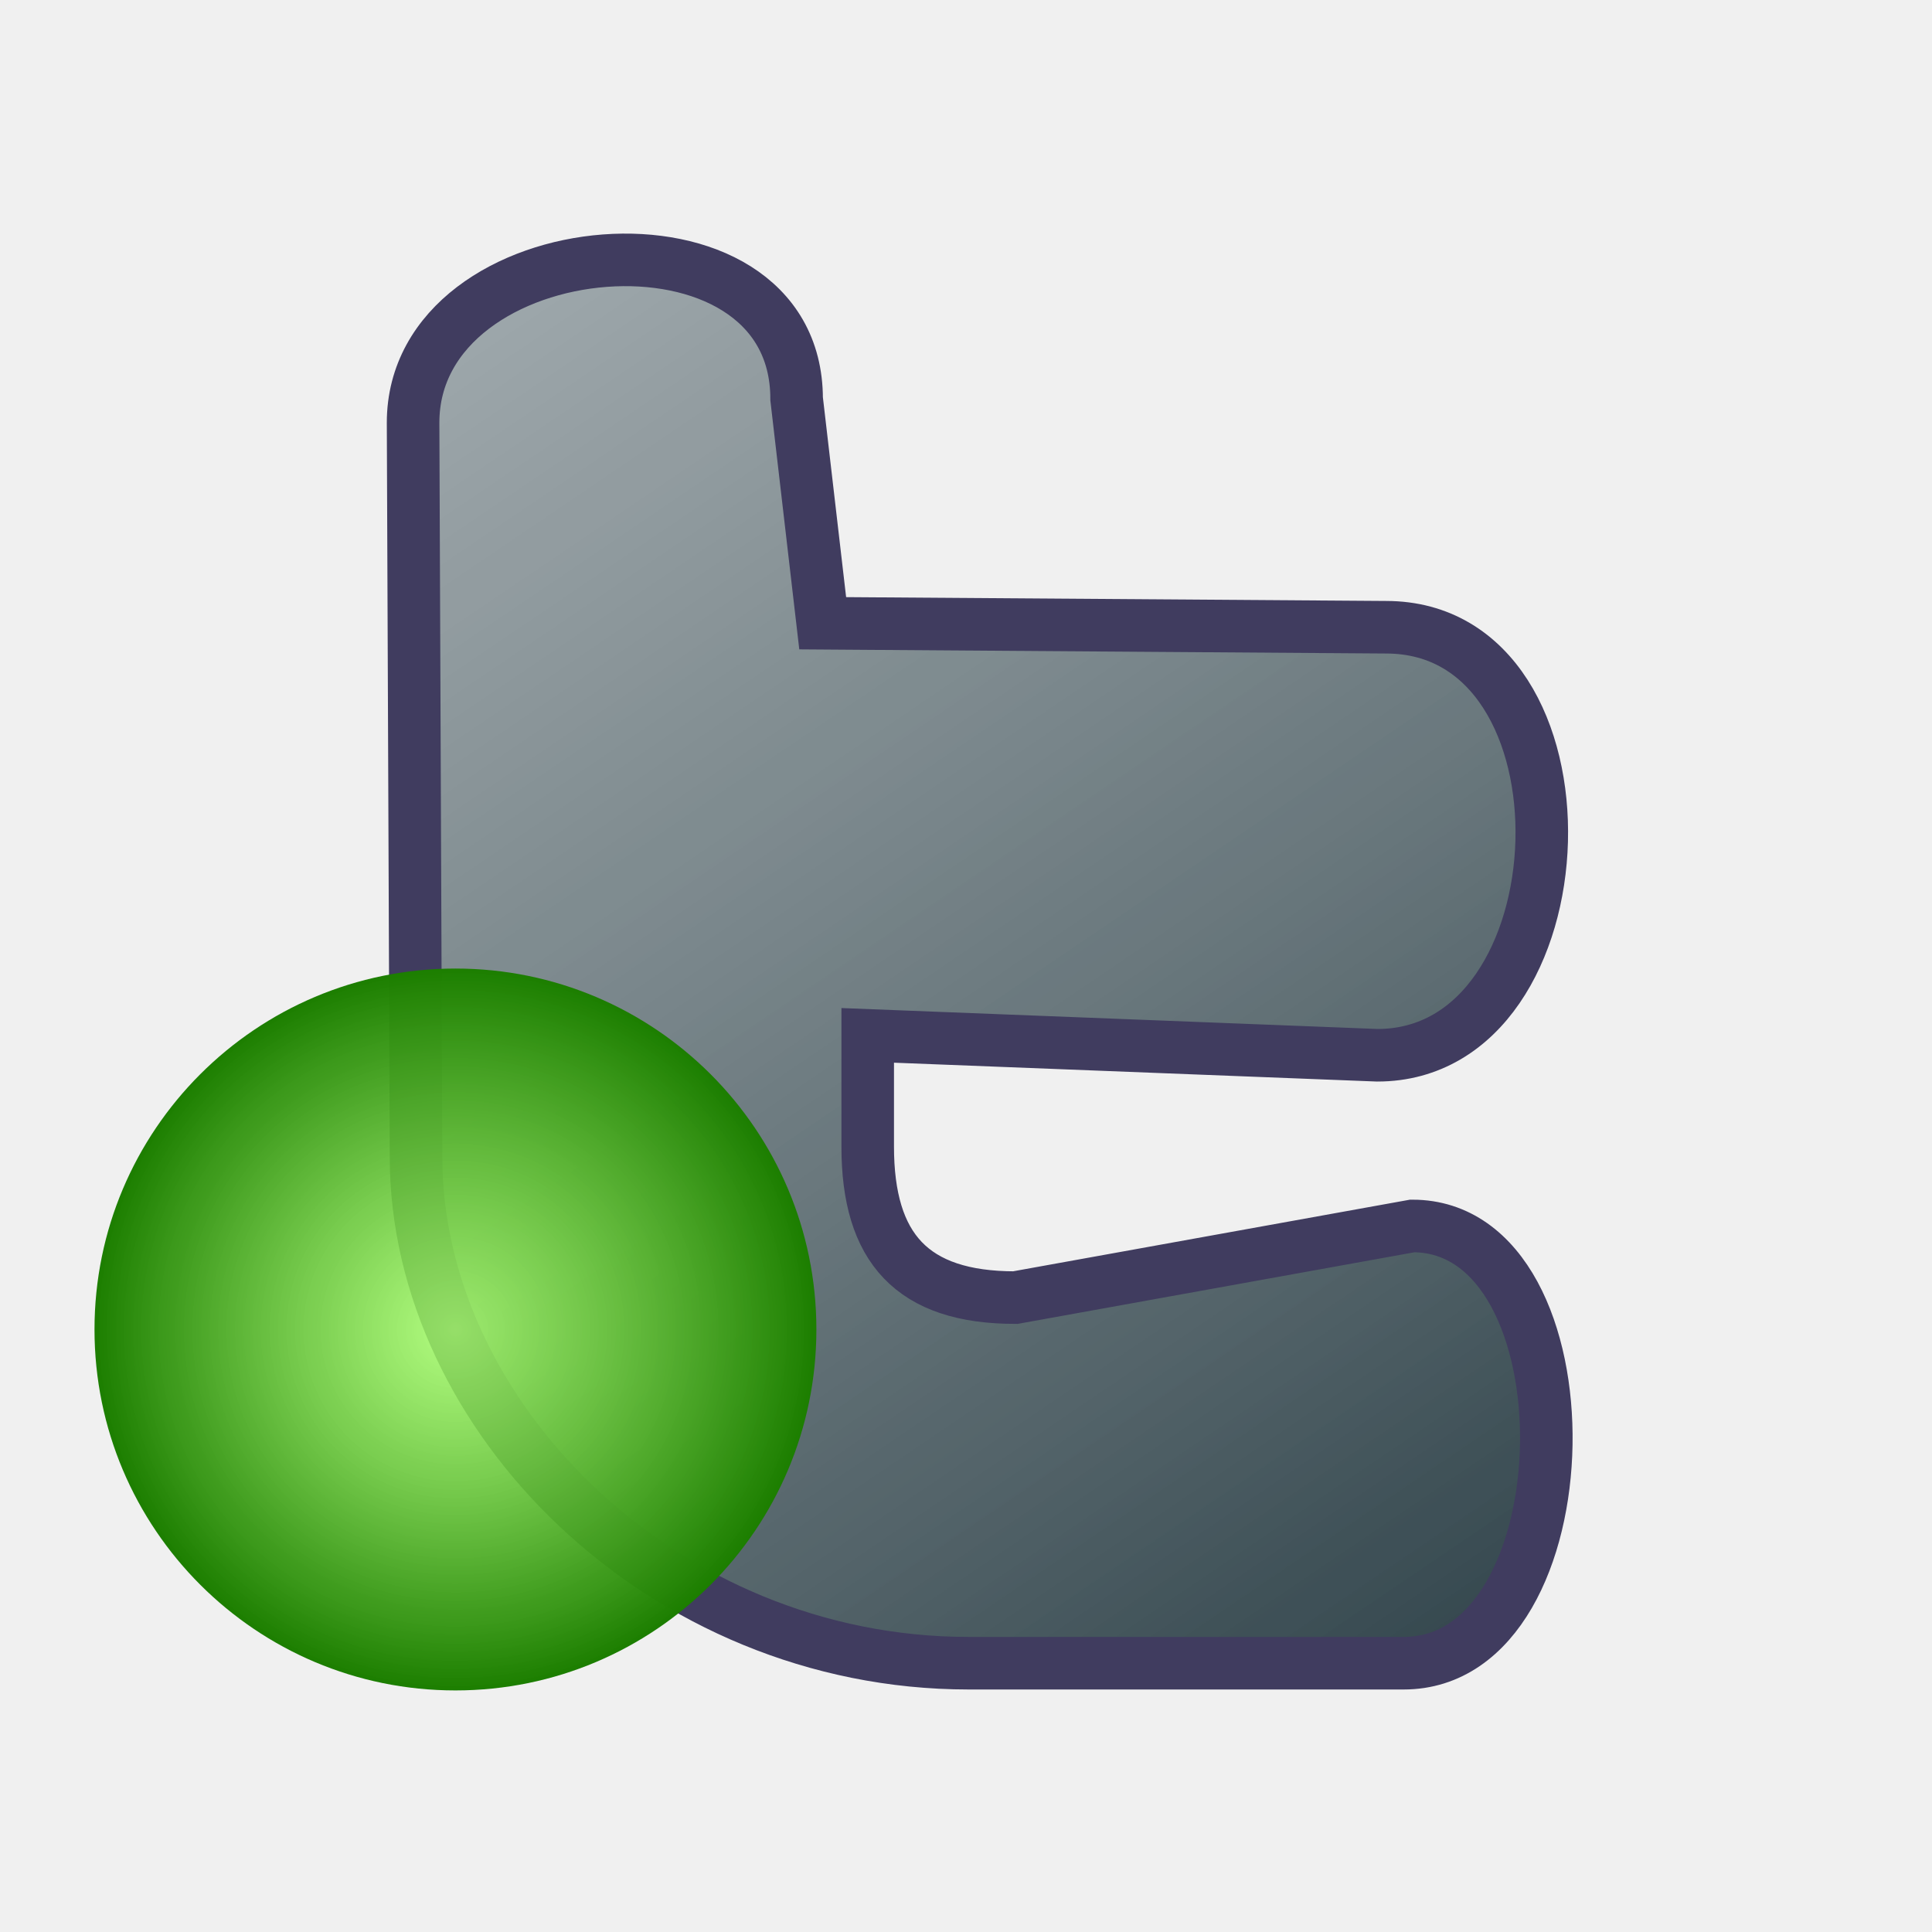
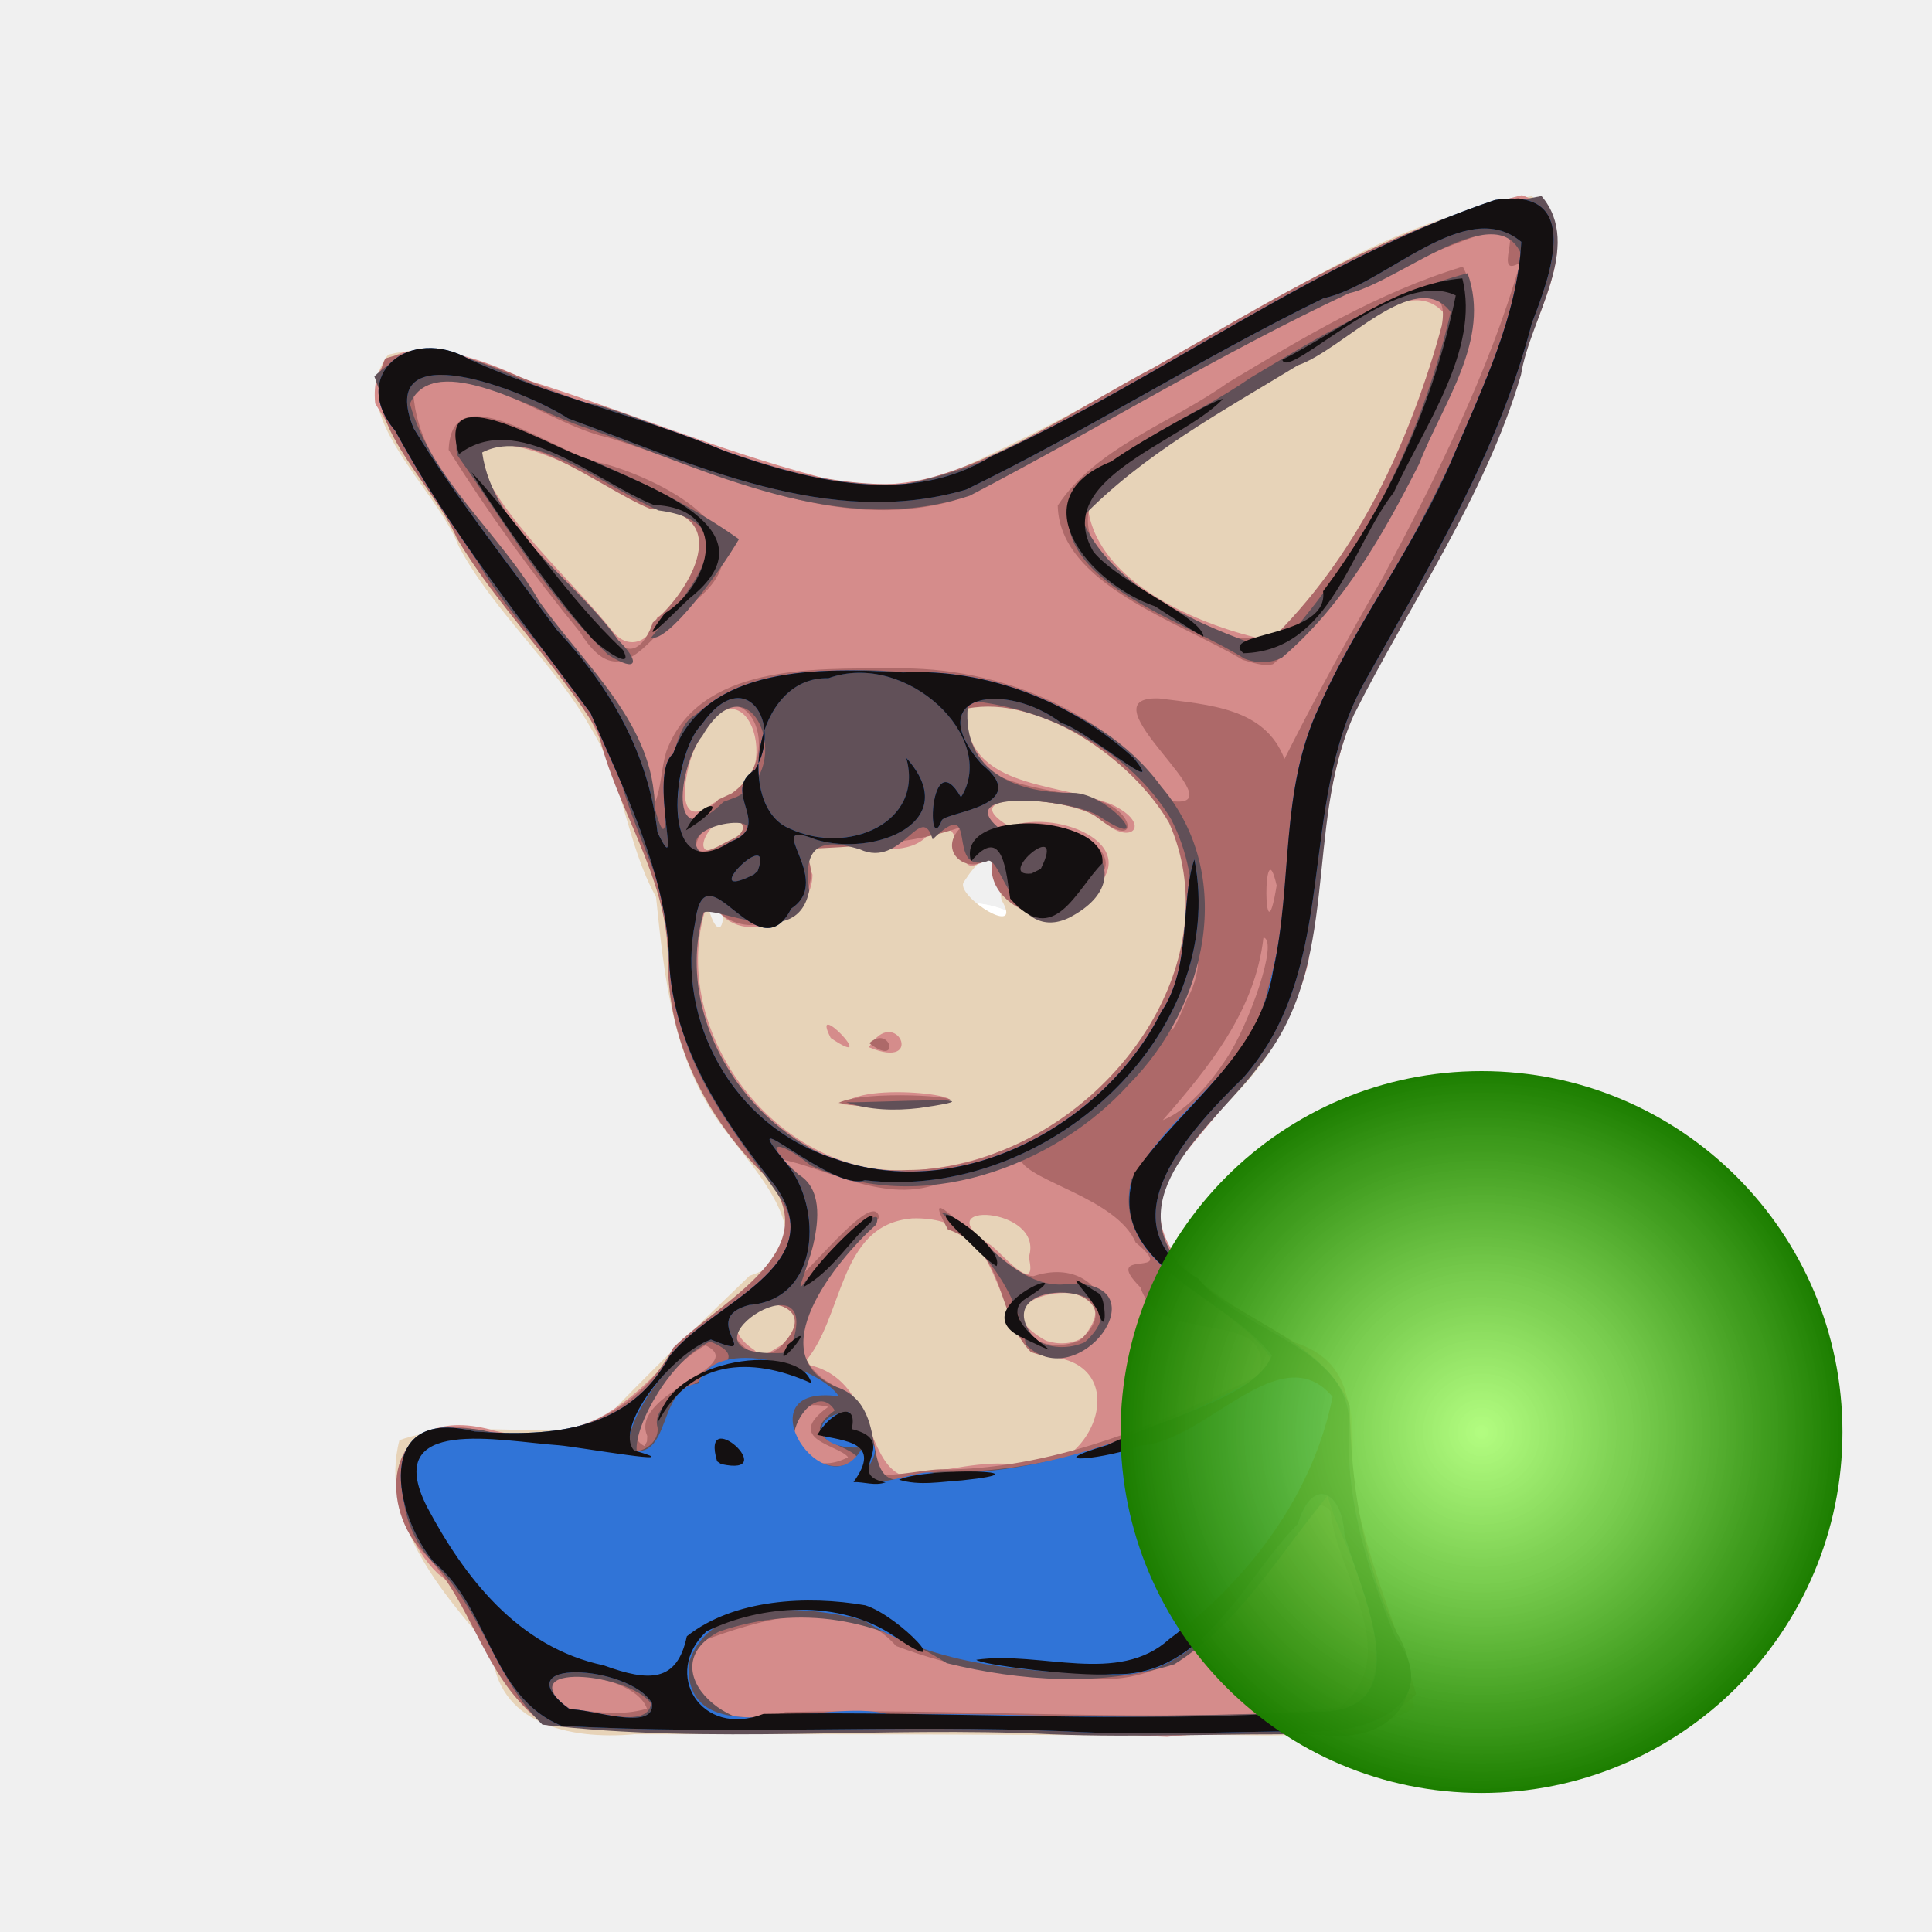
- <svg xmlns="http://www.w3.org/2000/svg" xmlns:xlink="http://www.w3.org/1999/xlink" width="64px" height="64px" id="svg2160" version="1.1">
-   <defs id="defs2162">
+ <svg xmlns="http://www.w3.org/2000/svg" xmlns:xlink="http://www.w3.org/1999/xlink" width="64px" height="64px" id="svg3493" version="1.1">
+   <defs id="defs3495">
+     <linearGradient id="linearGradient4103">
+       <stop id="stop4105" offset="0" style="stop-color:#004455;stop-opacity:1;" />
+       <stop id="stop4107" offset="1" style="stop-color:#008db0;stop-opacity:1;" />
+     </linearGradient>
+     <radialGradient xlink:href="#linearGradient3601" id="radialGradient3607" cx="21.149" cy="50.179" fx="21.149" fy="50.179" r="10.349" gradientUnits="userSpaceOnUse" />
    <linearGradient id="linearGradient3601">
      <stop style="stop-color:#a6ff6a;stop-opacity:0.834;" offset="0" id="stop3603" />
      <stop style="stop-color:#1c7e00;stop-opacity:1;" offset="1" id="stop3605" />
    </linearGradient>
-     <linearGradient id="linearGradient2841">
-       <stop style="stop-color:#32454c;stop-opacity:1;" offset="0" id="stop2843" />
-       <stop style="stop-color:#eaf1f3;stop-opacity:0;" offset="1" id="stop2845" />
-     </linearGradient>
-     <linearGradient id="linearGradient10898">
-       <stop style="stop-color:#41e7ff;stop-opacity:1;" offset="0" id="stop10900" />
-       <stop style="stop-color:#33ccff;stop-opacity:1;" offset="1" id="stop10902" />
-     </linearGradient>
-     <linearGradient y2="17.513" x2="32" y1="1.581" x1="32" gradientUnits="userSpaceOnUse" id="linearGradient2173" xlink:href="#linearGradient3149" />
-     <linearGradient gradientUnits="userSpaceOnUse" y2="17.513" x2="32" y1="1.581" x1="32" id="linearGradient3155" xlink:href="#linearGradient3149" />
-     <linearGradient id="linearGradient3149">
-       <stop id="stop3151" offset="0" style="stop-color:#ffffff;stop-opacity:0.588;" />
-       <stop id="stop3153" offset="1" style="stop-color:#6e84b4;stop-opacity:0;" />
-     </linearGradient>
-     <linearGradient xlink:href="#linearGradient3149" id="linearGradient10961" gradientUnits="userSpaceOnUse" x1="32" y1="1.581" x2="32" y2="17.513" />
-     <linearGradient xlink:href="#linearGradient2841" id="linearGradient2847" x1="53.359" y1="61.963" x2="-61.739" y2="-105.551" gradientUnits="userSpaceOnUse" gradientTransform="matrix(0.8046626,0,0,0.7936842,6.098027,6.458262)" />
-     <radialGradient xlink:href="#linearGradient3601" id="radialGradient3607" cx="21.149" cy="50.179" fx="21.149" fy="50.179" r="10.349" gradientUnits="userSpaceOnUse" />
+     <radialGradient r="10.349" fy="50.179" fx="21.149" cy="50.179" cx="21.149" gradientUnits="userSpaceOnUse" id="radialGradient2849" xlink:href="#linearGradient3601" />
  </defs>
  <g id="layer1">
-     <g id="g2830">
-       <path id="path2170" d="m 13.684,14.003 c 0,-6.464 12.705,-7.588 12.705,-0.791 l 0.864,7.434 18.661,0.132 c 7.166,0 6.68,14.179 -0.288,14.179 l -16.882,-0.659 0,3.684 c 0,3.362 1.469,5.003 4.889,5.003 l 13.154,-2.374 c 6.066,0 5.857,14.485 -0.288,14.485 l -14.411,0 c -10.154,0 -18.306,-8.198 -18.306,-16.758 L 13.684,14.003 z" style="fill:url(#linearGradient2847);fill-opacity:1;fill-rule:evenodd;stroke:#403c5f;stroke-width:1.741;stroke-linecap:butt;stroke-linejoin:miter;stroke-miterlimit:4;stroke-opacity:1;stroke-dasharray:none" />
-       <path style="fill:url(#radialGradient3607);fill-opacity:1;stroke:#225500;stroke-width:0;stroke-linecap:butt;stroke-linejoin:round;stroke-miterlimit:4;stroke-opacity:1;stroke-dasharray:none;stroke-dashoffset:0" id="path2827" d="m 31.498,50.179 a 10.349,10.349 0 1 1 -20.699,0 10.349,10.349 0 1 1 20.699,0 z" transform="matrix(1.15528,0,0,1.15528,-9.345371,-13.92984)" />
-     </g>
+     <path style="fill:#ffffff;fill-opacity:1;fill-rule:nonzero;stroke:none" id="path3295" d="m 428.5,878.862 a 13.5,18.5 0 1 1 -2e-5,-0.032 L 415,878.862 z" transform="matrix(0.2045152,0,0,0.1131717,-52.8738,-67.46231)" />
+     <path style="fill:#ffffff;fill-opacity:1;fill-rule:nonzero;stroke:none;display:inline" id="path3446" d="m 428.5,878.862 a 13.5,18.5 0 1 1 -2e-5,-0.032 L 415,878.862 z" transform="matrix(0.2045152,0,0,0.1131717,-52.8738,-67.46231)" />
+     <path style="fill:#e7d3b8" d="m 21.039,57.448 c -2.22,0.201 -4.589,-0.364 -4.742,-2.773 -1.663,-1.915 -3.757,-4.339 -3.065,-6.967 2.072,-0.736 4.451,-0.048 6.615,-0.504 1.561,-1.644 3.301,-3.322 4.984,-4.943 2.748,-0.873 0.081,-3.581 -0.871,-4.902 -1.689,-2.235 -1.954,-5.005 -2.228,-7.644 -0.984,-1.774 -1.07,-3.85 -2.154,-5.584 -1.196,-2.15 -3.209,-3.837 -4.384,-6.04 -0.736,-1.935 -3.835,-4.417 -2.335,-6.34 2.469,-0.642 4.767,1.264 7.157,1.759 3.556,1.031 7.103,3.2 10.964,2.373 4.199,-1.805 8.069,-4.215 12.045,-6.393 2.33,-1.417 4.972,-2.53 7.71,-2.989 1.935,1.231 -0.18,3.954 -0.364,5.717 -0.72,2.723 -2.191,5.178 -3.467,7.689 -1.67,2.449 -3.023,5.19 -3.211,8.141 -0.077,2.277 -0.334,4.545 -1.515,6.567 -1.099,2.047 -3.803,3.349 -3.882,5.82 0.691,2.263 3.454,3.02 5.074,4.566 2.544,0.976 0.683,4.363 1.878,6.322 0.517,1.757 1.392,3.43 1.606,5.259 -2.414,1.304 -5.34,0.768 -8,0.92 -5.939,-0.051 -11.878,-0.06 -17.815,-0.052 z m 2.922,-27.108 c -1.049,-1.603 -0.12,1.397 0,0 z m 9.214,-0.531 c -0.172,-1.222 -0.355,-1.98 -1.265,-0.566 -0.186,0.497 2.024,1.867 1.265,0.566 z" id="path3444" />
+     <path style="fill:#d58c8b" d="m 37.229,57.434 c -6.423,-0.327 -12.887,0.27 -19.287,-0.385 -1.714,-1.185 -1.695,-3.638 -3.44,-4.923 -1.81,-1.755 -1.968,-5.636 1.62,-4.801 3.089,0.904 5.153,-1.101 6.806,-3.211 2.04,-1.279 4.679,-3.411 2.111,-5.595 -1.969,-2.127 -2.982,-4.885 -2.933,-7.704 -0.544,-2.529 -1.591,-5.187 -2.85,-7.566 -2.544,-3.12 -4.755,-6.493 -6.828,-9.883 -0.275,-2.841 3.356,-1.603 4.91,-0.815 3.245,1.011 6.38,2.341 9.669,3.211 2.721,0.84 5.339,-0.251 7.619,-1.566 5.223,-2.63 9.965,-6.322 15.79,-7.731 2.541,0.916 0.201,4.199 -0.091,5.979 -1.139,3.57 -3.102,6.82 -5.008,10.058 -1.471,2.923 -1.542,6.2 -1.973,9.342 -0.649,2.871 -3.094,4.881 -4.733,7.22 -1.019,2.784 2.309,4.171 4.279,5.407 2.528,0.826 1.602,3.311 2.039,5.178 0.42,2.216 1.38,4.323 1.984,6.472 -1.9,1.935 -5.601,1.079 -8.246,1.415 -0.481,-0.015 -0.961,-0.048 -1.438,-0.101 z m -3.968,-8.949 c 2.77,1.045 4.619,-3.421 1.359,-3.551 -1.929,-1.142 -1.201,-4.658 -4.394,-4.573 -2.505,0.2 -2.245,3.338 -3.618,4.823 2.256,0.322 2.029,3.041 3.167,3.642 1.176,0.025 2.312,-0.387 3.486,-0.341 z m -7.353,-3.935 c 2.048,-2.138 -3.19,-1.361 -0.918,0.173 0.276,0.338 0.653,-0.051 0.918,-0.173 z m 9.982,-0.26 c 1.959,-2.38 -4.163,-1.492 -1.227,0.129 0.399,0.128 0.877,0.118 1.227,-0.129 z M 34.079,41.648 c 0.561,-1.698 -3.559,-1.882 -1.26,-0.401 0.31,0.206 1.586,1.757 1.26,0.401 z m -0.968,-3.502 c 4.312,-1.637 7.617,-6.58 5.657,-10.879 -1.371,-2.222 -3.96,-3.984 -6.767,-3.935 -0.181,2.82 2.882,2.54 4.813,3.312 1.46,0.682 0.577,1.478 -0.377,0.448 -0.877,-0.678 -5.071,-0.955 -3.002,0.286 1.7,-0.62 4.723,0.74 2.51,2.338 -0.745,1.846 -3.264,-0.03 -3.118,-1.501 -1.47,1.709 -0.629,-1.965 -2.218,-0.425 -1.293,1.077 -4.592,-0.935 -3.695,1.183 -0.008,1.692 -2.794,2.571 -3.384,0.692 -1.73,4.267 2.296,9.824 7.316,9.049 0.777,-0.093 1.539,-0.289 2.265,-0.568 z m -5.181,-1.565 c 0.811,-0.868 5.687,-0.075 2.393,0.03 -0.797,0.051 -1.599,0.055 -2.393,-0.03 z m 0.855,-1.89 c 0.886,-1.462 1.909,0.805 0,0 z M 27.519,34.384 c -0.732,-1.43 1.717,1.16 0,0 z m -2.856,-7.072 c -0.945,-0.993 -2.274,1.768 -0.469,0.536 0.216,-0.091 0.573,-0.238 0.469,-0.536 z m -0.995,-0.73 c 2.626,-0.393 1.008,-5.25 -0.568,-1.952 -0.37,0.577 -0.917,3.127 0.568,1.952 z m -1.909,-6.117 c 1.545,-0.994 2.387,-3.558 -0.259,-3.688 -1.644,-0.826 -4.442,-2.641 -5.806,-1.847 0.927,2.333 3.013,4.019 4.584,5.962 0.561,0.725 1.322,0.323 1.482,-0.426 z m 20.974,0.202 c 2.652,-2.905 4.083,-6.576 5.167,-10.216 -1.305,-1.667 -3.719,1.282 -5.302,1.8 -2.264,1.438 -4.648,2.77 -6.551,4.641 0.37,2.401 3.556,3.767 5.757,4.275 0.358,-0.069 0.683,-0.25 0.929,-0.501 z" id="path3442" />
+     <path style="fill:#ad6969" d="m 34.524,57.386 c -5.455,-0.24 -10.94,0.274 -16.377,-0.239 -2.117,-1.298 -2.427,-4.12 -4.216,-5.814 -1.403,-1.612 -1.061,-4.543 1.701,-3.999 2.797,0.571 5.355,-0.255 6.675,-2.693 1.573,-1.562 5.252,-3.282 2.977,-5.752 -1.96,-1.946 -3.2,-4.498 -3.159,-7.21 -0.029,-2.648 -1.714,-4.878 -2.311,-7.435 -1.357,-2.253 -3.337,-4.142 -4.683,-6.421 -0.805,-1.875 -3.313,-3.879 -2.369,-5.947 2.538,-0.848 4.911,1.129 7.338,1.641 3.213,1.077 6.439,2.705 9.94,2.505 3.016,-0.634 5.553,-2.46 8.21,-3.862 3.823,-2.168 7.659,-4.615 12.04,-5.608 2.715,1.051 -0.175,4.632 -0.289,6.646 -1.35,4.032 -4.074,7.475 -5.692,11.389 -1.143,3.497 -0.107,7.586 -2.751,10.616 -1.384,1.986 -4.902,4.444 -2.326,6.877 1.619,1.717 4.7,2.228 5.483,4.602 -0.302,2.314 0.376,4.6 1.209,6.766 1.28,1.871 0.472,4.426 -2.316,3.938 -3.026,-0.058 -6.049,0.155 -9.081,-3.76e-4 z m 9.882,-0.843 c 2.126,-1.769 -0.128,-4.382 -0.333,-6.484 -0.772,-0.966 -1.755,2.044 -2.639,2.52 -1.259,1.841 -3.09,3.321 -5.545,3.004 -2.117,0.043 -4.246,-0.308 -6.209,-1.059 -1.561,-1.814 -4.616,-0.84 -6.495,-0.136 -1.529,1.997 1.046,2.913 2.833,2.325 5.582,-0.131 11.168,0.302 16.743,0.004 0.55,-0.04 1.1,-0.094 1.646,-0.174 z m -22.975,0.058 c -0.492,-1.402 -4.941,-1.473 -2.532,0.011 0.835,0.104 1.71,0.237 2.532,-0.011 z m 10.068,-7.923 c 3.646,-0.091 7.061,-1.572 10.214,-3.124 0.565,-2.357 -3.26,-0.833 -3.934,-2.906 -1.38,-1.388 1.373,-0.218 -0.159,-1.489 -0.63,-1.468 -3.541,-2.031 -3.812,-2.739 1.665,-0.621 -1.889,0.625 -2.591,0.739 -1.859,0.788 -3.85,-0.489 -5.392,-0.764 1.335,1.03 1.598,2.778 0.48,4.086 0.756,-0.643 2.676,-3.076 2.818,-2.143 -1.346,1.218 -3.834,3.957 -1.786,5.389 1.175,0.637 1.935,2.023 1.559,3.091 0.871,0.142 1.737,-0.198 2.604,-0.141 z m 2.65,-3.89 c -1.202,-1.239 -0.746,-3.361 -2.751,-4.063 -1.22,-2.238 1.748,1.531 2.838,1.549 2.591,-0.849 3.402,2.638 0.573,2.659 l -0.331,-0.04 -0.329,-0.105 0,0 z m 1.615,-0.385 c 2.18,-1.889 -3.185,-2.4 -1.73,-0.199 0.458,0.404 1.179,0.446 1.73,0.199 z m -7.671,3.87 c -0.293,-0.408 -2.161,-0.587 -0.656,-1.668 -2.176,-0.528 -1.302,2.687 0.656,1.668 z m -6.652,-0.703 c -0.616,-1.435 3.432,-2.29 1.928,-3.004 -1.057,0.548 -3.089,2.84 -2.015,3.337 l 0.078,-0.155 0.009,-0.178 z m 4.465,-3.012 c 1.931,-2.023 -3.524,-1.709 -1.094,0.193 0.35,0.208 0.842,0.108 1.094,-0.193 z m 7.094,-6.37 c 4.358,-1.626 7.631,-6.604 5.727,-10.931 -1.236,-2.127 -4.297,-4.247 -6.683,-3.786 -0.583,2.587 2.315,2.518 4.083,2.998 1.444,0.195 1.741,1.814 0.213,0.606 -0.889,-0.688 -5.277,-0.975 -3.148,0.456 1.219,-0.882 4.661,0.619 2.986,1.729 -0.431,2.108 -4.043,0.835 -3.201,-1.06 -0.681,0.996 -2.054,0.08 -1.133,-0.805 -1.678,0.594 -3.639,0.65 -5.227,0.733 1.186,1.906 -2.218,3.694 -3.178,1.525 -1.835,4.099 1.835,9.349 6.639,9.105 1.001,-0.004 1.999,-0.205 2.921,-0.569 z m -5.22,-1.655 c 0.898,-0.438 4.278,-0.201 3.613,-0.059 -1.181,0.263 -2.424,0.291 -3.613,0.059 z m 1.017,-1.977 c 0.708,-0.642 1.054,0.824 0,0 z m 11.841,0.493 c 0.709,-1.047 1.735,-3.897 1.216,-3.992 -0.276,2.416 -1.789,4.278 -3.335,6.05 0.837,-0.329 1.618,-1.294 2.12,-2.058 z m -1.31,-1.968 c 0.571,-0.982 0.361,-2.227 -0.003,-0.498 -0.579,1.053 -0.841,2.599 0.003,0.498 z m 2.963,-3.748 c -0.463,-2.027 -0.444,2.729 0,0 z m -17.676,-1.955 c -0.671,-1.41 -2.697,1.68 -0.681,0.585 0.22,-0.148 0.685,-0.24 0.681,-0.585 z m -0.37,-1.1 c 2.064,-1.472 0.1,-4.725 -1.323,-1.593 -0.646,1.085 -0.853,3.64 0.871,1.805 l 0.452,-0.212 z m -2.178,-1.368 c 1.058,-2.898 4.846,-2.77 7.514,-2.766 3.593,-0.094 7.273,1.508 9.221,4.392 2.322,0.307 -3.054,-3.499 -0.403,-3.399 1.677,0.216 3.505,0.31 4.151,2.004 0.998,-1.977 2.108,-4.038 3.267,-6.028 1.79,-3.353 3.497,-6.784 4.546,-10.414 -1.106,0.658 0.553,-1.866 -1.188,-0.976 -6.245,2.208 -11.696,5.943 -17.557,8.854 -3.97,1.123 -7.828,-0.966 -11.51,-2.094 -1.989,-0.42 -4.777,-2.801 -6.413,-1.445 0.164,2.736 3,4.673 4.234,7.085 1.613,1.939 3.394,3.983 3.781,6.433 0.203,-0.527 0.196,-1.105 0.358,-1.645 z M 19.203,20.929 c -1.571,-1.919 -3.036,-3.951 -4.341,-6.025 0.096,-2.656 3.659,0.24 5.164,0.458 2.117,0.603 5.734,2.519 2.871,4.641 -1.387,0.923 -2.28,3.211 -3.693,0.926 z m 2.421,-0.307 c 1.278,-1.059 2.74,-3.684 -0.105,-3.776 -1.642,-0.667 -4.709,-3.193 -5.836,-1.627 1.086,2.354 3.16,4.16 4.849,6.127 0.561,0.467 0.964,-0.313 1.091,-0.723 z m 19.547,1.239 c -2.146,-1.288 -6.08,-2.512 -6.132,-5.116 1.273,-1.93 3.762,-2.726 5.632,-4.064 2.471,-1.482 4.975,-2.996 7.785,-3.848 1.142,2.153 -0.854,4.331 -1.523,6.355 -1.273,2.429 -2.568,5.021 -4.768,6.816 -0.342,0.077 -0.672,-0.06 -0.993,-0.143 z m 1.125,-0.861 c 2.799,-2.827 4.462,-6.51 5.465,-10.215 0.44,-2.446 -3.127,0.384 -4.244,0.828 -2.453,1.658 -5.237,2.977 -7.359,5.001 -0.823,2.134 2.723,3.443 4.362,4.423 0.586,0.166 1.197,0.123 1.776,-0.037 z" id="path3438" />
+     <path style="fill:#615058" d="M 34.795,57.448 C 29.194,57.173 23.536,57.796 17.969,57.131 c -1.565,-1.506 -1.988,-3.814 -3.632,-5.373 -1.573,-1.664 -1.436,-4.947 1.665,-4.375 2.805,0.713 5.172,-0.414 6.539,-2.717 1.178,-1.503 4.557,-2.507 3.441,-4.785 -1.46,-2.187 -3.34,-4.275 -3.61,-6.967 0.279,-2.457 -1.054,-4.545 -1.74,-6.806 -0.578,-2.971 -3.356,-4.913 -4.808,-7.497 -1.334,-1.942 -2.664,-3.926 -3.423,-6.142 2.161,-2.107 4.941,0.633 7.338,0.932 3.229,0.943 6.3,2.874 9.783,2.707 3.654,-0.53 6.669,-2.752 9.847,-4.365 3.699,-2.065 7.425,-4.48 11.695,-5.25 1.412,1.664 -0.383,4.041 -0.679,5.925 -1.179,4.032 -3.665,7.531 -5.54,11.273 -1.669,3.726 -0.365,8.286 -3.158,11.639 -1.362,1.849 -4.572,4.122 -2.627,6.547 1.656,1.796 4.727,2.399 5.648,4.678 0.043,2.576 0.423,5.132 1.552,7.51 1.217,2.004 -0.143,3.762 -2.54,3.394 -2.976,-0.05 -5.948,0.11 -8.925,-0.01 z m 10.102,-0.765 c 1.845,-2.104 -0.353,-5.056 -0.918,-7.13 -1.582,1.895 -2.887,4.203 -5.076,5.578 -2.401,0.749 -5.111,0.561 -7.54,-0.036 -2.303,-1.469 -4.841,-1.964 -7.538,-1.05 -2.412,1.259 0.62,3.854 2.615,2.789 6.153,0.044 12.308,0.072 18.458,-0.151 z M 21.565,56.43 c -0.723,-1.02 -4.729,-1.404 -2.711,0.212 0.689,-0.043 2.601,0.691 2.711,-0.212 z m 10.061,-7.664 c 3.822,-0.095 7.489,-1.502 10.635,-3.485 -1.192,-2.302 -5.559,-3.179 -4.776,-6.22 1.363,-2.185 3.943,-3.651 4.518,-6.301 1.046,-3.476 0.211,-7.41 2.405,-10.572 2.336,-4.282 4.839,-8.554 6.127,-13.246 -0.463,-2.9 -4.146,0.412 -5.85,0.773 -4.311,2.023 -8.355,4.515 -12.559,6.705 -4.349,1.435 -8.676,-0.853 -12.678,-2.236 -1.638,-0.493 -5.057,-2.659 -5.869,-0.808 0.697,2.506 3.002,4.308 4.297,6.563 1.505,2.127 3.814,4.074 3.809,6.815 0.691,2.517 0.054,-2.447 1.358,-3.077 1.466,-1.274 3.701,-1.425 5.629,-1.483 3.588,0.129 7.618,0.885 9.794,3.861 2.497,2.943 1.511,7.265 -1.063,9.86 -2.476,2.748 -6.96,4.396 -10.55,2.689 -1.123,-0.913 -1.67,-0.81 -0.391,0.31 1.494,0.907 -0.268,4.069 0.11,3.672 0.412,-0.565 2.84,-3.069 2.451,-2.02 -1.35,1.214 -3.868,4.33 -1.306,5.382 2.081,0.723 0.368,3.924 2.894,2.863 0.335,-0.047 0.675,-0.08 1.013,-0.043 z m 2.355,-4.227 c -0.317,-1.888 -1.398,-3.119 -2.802,-4.376 0.976,0.121 2.386,2.683 4.237,2.362 3.144,-0.102 0.309,3.769 -1.435,2.014 z m 1.953,-0.076 c 2.254,-2.031 -3.441,-2.3 -1.671,-0.132 0.463,0.365 1.145,0.364 1.671,0.132 z M 20.141,21.686 c -2.034,-1.937 -3.415,-4.379 -5.003,-6.624 -0.354,-2.569 3.167,-0.095 4.516,0.21 1.691,0.714 3.341,1.539 4.825,2.589 -0.632,1.084 -2.35,3.431 -2.91,3.261 1.066,-1.34 3.454,-3.789 0.248,-4.214 -1.737,-0.759 -4.18,-2.786 -5.844,-1.918 0.357,2.556 3.058,4.163 4.509,6.217 0.695,0.674 0.694,1.133 -0.341,0.48 z m 21.08,0.131 c -2.019,-1.289 -6.487,-2.569 -5.749,-5.254 1.528,-1.83 3.98,-2.674 5.937,-4.039 2.277,-1.361 4.582,-2.782 7.206,-3.473 0.795,2.203 -0.832,4.32 -1.608,6.326 -1.177,2.311 -2.496,4.665 -4.536,6.405 -0.381,0.2 -0.856,0.195 -1.25,0.035 z m 1.699,-1.015 c 2.564,-3.03 4.261,-6.7 5.135,-10.463 -1.155,-1.554 -3.574,1.259 -5.061,1.762 -2.504,1.528 -5.145,2.955 -7.168,5.059 0.88,2.14 3.451,3.345 5.579,4.128 0.546,0.05 1.135,-0.094 1.515,-0.485 z M 28.456,48.349 c -0.283,-0.556 -2.175,-0.606 -0.803,-1.627 -0.793,-1.275 -2.491,1.927 -0.261,1.806 0.36,0.093 0.759,0.021 1.064,-0.179 z m -6.675,-1.064 c -0.38,-1.376 3.9,-2 1.743,-2.842 -1.291,0.573 -2.517,2.764 -2.433,3.63 0.393,-0.051 0.741,-0.4 0.69,-0.789 z m 4.407,-2.635 c 1.279,-3.374 -4.348,0.371 -0.257,0.167 l 0.257,-0.167 0,0 z m 7.009,-6.378 c 4.417,-1.638 7.814,-6.812 5.597,-11.136 -1.36,-2.253 -4.011,-3.67 -6.715,-3.926 -0.297,2.227 1.398,3.065 3.452,3.055 1.258,0.009 2.814,2.055 0.87,0.769 -0.958,-0.597 -5.056,-0.923 -3.201,0.484 2.266,-0.926 4.99,1.435 2.227,2.878 -1.83,0.891 -2.286,-2.175 -2.737,-1.862 -1.398,0.418 -0.208,-2.281 -1.795,-0.729 -0.385,-1.292 -1.011,0.978 -2.409,0.331 -1.504,-0.466 -1.861,0.081 -1.681,1.374 -0.397,2.006 -3.009,0.501 -3.493,0.716 -1.253,4.231 2.695,9.161 7.476,8.627 0.83,-0.069 1.645,-0.272 2.41,-0.582 z M 28.034,36.515 c 1.119,0.011 5.516,-0.25 2.416,0.191 -0.806,0.096 -1.646,0.072 -2.416,-0.191 z m -4.026,-8.468 c 2.455,-1.315 -2.022,-0.826 -0.707,0.291 l 0.241,-0.085 0.466,-0.206 z m 0.386,-1.645 c 2.017,-0.944 0.453,-4.749 -1.128,-2.024 -0.775,0.939 -1.189,4.038 0.701,2.185 l 0.427,-0.161 0,0 z" id="path3436" />
+     <path style="fill:#3074d7;fill-opacity:1" d="m 35.302,57.352 c -5.565,-0.24 -11.14,0.137 -16.702,-0.183 -2.332,-0.952 -2.39,-3.904 -4.217,-5.408 -1.357,-1.595 -2.008,-5.188 1.336,-4.342 2.674,0.197 5.134,-0.06 6.455,-2.486 1.374,-1.784 5.427,-2.966 3.506,-5.647 -1.807,-2.272 -3.495,-4.774 -3.521,-7.729 -0.162,-2.768 -1.49,-5.383 -2.595,-7.931 -2.26,-3.051 -4.672,-6.034 -6.472,-9.357 -1.569,-1.856 0.503,-3.504 2.46,-2.364 2.735,1.248 5.714,1.889 8.493,3.05 2.764,0.978 6.107,1.821 8.78,0.17 5.693,-2.608 10.712,-6.481 16.696,-8.5 2.973,-0.463 1.801,2.582 1.222,4.081 -1.094,4.261 -3.415,8.084 -5.563,11.927 -2.252,4.103 -0.745,9.349 -3.98,13.052 -1.737,1.695 -4.696,4.819 -1.504,6.676 1.583,1.92 5.251,2.232 4.992,5.152 -0.074,2.333 0.65,4.546 1.525,6.698 1.639,2.223 -0.845,3.278 -2.981,3.135 -2.642,0.015 -5.286,0.16 -7.928,0.005 l 0,-5e-5 z m 8.18,-0.658 c 3.687,0.179 1.574,-4.012 1.051,-5.865 -0.06,-1.401 -1.055,-1.975 -1.531,-0.348 -1.84,1.809 -3.104,5.146 -6.193,4.992 -2.803,-0.1 -5.792,-0.264 -8.185,-1.793 -1.867,-0.486 -5.155,-0.82 -5.815,1.453 -0.124,3.072 4.523,1.066 6.592,1.652 4.693,-0.064 9.399,0.307 14.081,-0.091 z m -21.884,-0.275 c -0.749,-1.277 -5.031,-1.517 -2.718,0.21 0.625,-0.048 2.847,0.772 2.718,-0.21 z m 9.399,-7.608 c 4.089,0.048 7.908,-1.639 11.361,-3.545 -1.249,-2.28 -5.389,-2.935 -4.911,-6.021 1.15,-2.446 4.131,-3.854 4.618,-6.702 0.832,-2.996 0.25,-6.233 1.631,-9.123 1.265,-2.884 3.256,-5.429 4.465,-8.347 0.964,-2.265 2.106,-4.619 2.235,-7.063 -1.856,-1.552 -4.492,1.429 -6.551,1.868 -4.033,1.965 -7.811,4.383 -11.838,6.337 -4.535,1.33 -9.041,-0.844 -13.186,-2.356 -1.419,-0.925 -6.432,-2.887 -5.118,0.327 1.418,2.32 3.127,4.487 4.754,6.688 1.798,1.925 3.034,4.131 3.324,6.695 0.888,1.845 -0.32,-1.925 0.513,-2.594 1.053,-2.963 4.914,-2.86 7.623,-2.701 2.799,-0.14 5.637,0.994 7.635,2.83 1.197,1.463 -1.614,-0.965 -2.384,-1.148 -1.817,-1.4 -4.694,-1 -2.65,1.356 1.729,1.376 -1.141,1.579 -1.316,1.854 -0.508,1.312 -0.415,-2.596 0.632,-0.758 1.249,-1.97 -1.815,-4.877 -4.392,-3.943 -2.484,-0.073 -3.062,4.25 -1.293,4.977 1.932,0.907 4.476,-0.182 3.873,-2.338 1.92,2.131 -1.069,3.29 -2.99,2.707 -1.898,-0.752 0.662,1.326 -0.821,2.284 -1.103,2.204 -2.851,-2.16 -3.178,0.435 -0.658,3.218 1.213,6.765 4.587,7.841 4.236,1.543 9.041,-1.206 10.85,-4.858 1.018,-1.479 0.627,-3.736 1.097,-5.047 1.133,5.757 -4.851,11.341 -10.92,10.628 -1.092,0.409 -4.474,-2.844 -2.597,-0.559 1.2,1.435 1.141,4.507 -1.23,4.692 -1.752,0.463 0.604,1.916 -1.272,1.147 -1.413,0.488 -2.822,2.675 -2.738,3.657 1.469,0.399 0.927,-2.071 2.319,-2.198 0.619,-1.673 4.074,-0.523 4.655,0.421 -3.296,-0.448 -0.405,3.907 0.789,1.689 -1.66,0.128 -1.793,-1.093 -0.429,-1.172 -0.685,1.067 1.53,0.486 0.611,1.835 -0.156,1.044 1.682,-0.039 2.241,0.207 z m -5.898,-19.955 c 0.598,-1.587 -2.101,1.111 -0.127,0.115 l 0.096,-0.087 0.031,-0.028 0,-5e-6 z M 24.207,27.881 c 1.445,-0.542 -0.37,-1.645 0.803,-2.382 0.941,-1.521 -0.322,-3.559 -1.76,-1.505 -0.969,0.911 -1.475,5.536 0.956,3.887 z" id="path3434" />
+     <path style="fill:#141011" d="m 35.302,57.352 c -5.565,-0.24 -11.14,0.137 -16.702,-0.183 -2.332,-0.952 -2.39,-3.904 -4.217,-5.408 -1.357,-1.595 -2.008,-5.188 1.336,-4.342 2.674,0.197 5.134,-0.06 6.455,-2.486 1.374,-1.784 5.427,-2.966 3.506,-5.647 -1.807,-2.272 -3.495,-4.774 -3.521,-7.729 -0.162,-2.768 -1.49,-5.383 -2.595,-7.931 -2.26,-3.051 -4.672,-6.034 -6.472,-9.357 -1.569,-1.856 0.503,-3.504 2.46,-2.364 2.735,1.248 5.714,1.889 8.493,3.05 2.764,0.978 6.107,1.821 8.78,0.17 5.693,-2.608 10.712,-6.481 16.696,-8.5 2.973,-0.463 1.801,2.582 1.222,4.081 -1.094,4.261 -3.415,8.084 -5.563,11.927 -2.252,4.103 -0.745,9.349 -3.98,13.052 -1.737,1.695 -4.696,4.819 -1.504,6.676 1.583,1.92 5.251,2.232 4.992,5.152 -0.074,2.333 0.65,4.546 1.525,6.698 1.639,2.223 -0.845,3.278 -2.981,3.135 -2.642,0.015 -5.286,0.16 -7.928,0.005 z m 8.18,-0.658 c 3.687,0.179 1.574,-4.012 1.051,-5.865 -0.063,-1.409 -1.053,-1.967 -1.538,-0.346 -1.795,1.802 -3.083,5.06 -6.113,4.978 -1.308,0.079 -4.41,-0.321 -4.541,-0.479 2.125,-0.31 4.696,0.863 6.399,-0.69 2.686,-1.994 4.758,-4.826 5.405,-8.018 -1.717,-2.062 -4.226,1.506 -6.357,1.612 -1.047,0.426 -3.538,0.704 -1.092,-0.02 1.714,-0.847 4.891,-1.551 5.436,-2.96 -1.485,-1.985 -5.581,-2.985 -4.558,-6.038 1.54,-2.231 4.172,-3.886 4.604,-6.737 0.648,-2.882 0.211,-5.951 1.517,-8.709 1.265,-2.884 3.256,-5.429 4.465,-8.347 0.964,-2.265 2.106,-4.619 2.235,-7.063 -1.856,-1.552 -4.492,1.429 -6.551,1.868 -4.033,1.965 -7.811,4.383 -11.838,6.337 -4.535,1.33 -9.041,-0.844 -13.186,-2.356 -1.419,-0.925 -6.432,-2.887 -5.118,0.327 1.418,2.32 3.127,4.487 4.754,6.688 1.798,1.925 3.034,4.131 3.324,6.695 0.888,1.845 -0.32,-1.925 0.513,-2.594 1.053,-2.963 4.914,-2.86 7.623,-2.701 2.799,-0.14 5.637,0.994 7.635,2.83 1.197,1.463 -1.614,-0.965 -2.384,-1.148 -1.817,-1.4 -4.694,-1 -2.65,1.356 1.729,1.376 -1.141,1.579 -1.316,1.854 -0.508,1.312 -0.415,-2.596 0.632,-0.758 1.249,-1.97 -1.815,-4.877 -4.392,-3.943 -2.484,-0.073 -3.062,4.25 -1.293,4.977 1.932,0.907 4.476,-0.182 3.873,-2.338 1.92,2.131 -1.069,3.29 -2.99,2.707 -1.898,-0.752 0.662,1.326 -0.821,2.284 -1.103,2.204 -2.851,-2.16 -3.178,0.435 -0.658,3.218 1.213,6.765 4.587,7.841 4.236,1.543 9.041,-1.206 10.85,-4.858 1.018,-1.479 0.627,-3.736 1.097,-5.047 1.133,5.757 -4.851,11.341 -10.92,10.628 -1.092,0.409 -4.474,-2.844 -2.597,-0.559 1.2,1.435 1.141,4.507 -1.23,4.692 -1.753,0.461 0.603,1.918 -1.269,1.145 -1.282,0.455 -3.243,2.916 -2.541,3.678 2.005,0.561 -1.844,-0.12 -2.489,-0.175 -1.941,-0.13 -5.917,-1.014 -4.377,2.036 1.229,2.314 3.004,4.656 5.858,5.255 1.488,0.543 2.43,0.578 2.751,-0.964 1.565,-1.24 3.992,-1.359 5.91,-1.027 1.149,0.356 3.139,2.524 0.961,1.023 -1.807,-1.23 -4.396,-1.052 -6.218,-0.16 -1.493,1.393 -0.178,3.545 1.887,2.735 6.06,-0.113 12.138,0.339 18.186,-0.078 z m -15.209,-7.598 c 0.96,-1.322 -0.256,-1.354 -1.199,-1.563 0.46,-0.777 1.358,-1.16 1.141,-0.193 1.671,0.404 -0.317,1.493 1.122,1.763 -0.343,0.13 -0.714,-0.018 -1.064,-0.007 z m 1.507,-0.079 c 0.969,-0.428 5.131,-0.297 2.086,0.022 -0.691,0.043 -1.409,0.188 -2.086,-0.022 z m -6.025,-0.608 c -0.578,-1.942 2.167,0.542 0.131,0.089 l -0.108,-0.074 -0.023,-0.016 c 0,0 0,-4e-6 0,-4e-6 z m -1.963,-1.294 c 0.364,-2.173 4.726,-2.678 5.088,-1.293 -2.065,-0.932 -3.996,-0.752 -5.088,1.293 z m 4.308,-2.574 c 1.231,-1.051 -0.683,1.24 0,0 z m 7.683,-0.267 c -1.935,-1.02 2.447,-2.644 0.149,-1.223 -1.125,0.809 2.405,2.421 -0.149,1.223 z m 2.578,-0.856 c -0.522,-0.881 -1.325,-1.435 0.037,-0.572 0.245,0.107 0.295,1.617 -0.037,0.572 z m -9.751,-0.78 c 0.244,-0.697 2.701,-3.079 2.243,-2.154 -0.769,0.694 -1.303,1.639 -2.243,2.154 z m 5.348,-1.626 c -1.99,-1.876 1.377,0.199 1.054,0.93 -0.411,-0.244 -0.71,-0.614 -1.054,-0.93 z m 1.505,-11.245 c -0.126,-0.788 -0.215,-2.526 -1.295,-1.233 -0.537,-1.802 4.514,-1.561 4.351,0.063 -0.868,0.86 -1.602,2.845 -3.056,1.17 z m 1.014,-0.983 c 0.895,-1.791 -1.564,0.286 -0.309,0.153 l 0.309,-0.153 z M 19.572,21.102 c -1.362,-1.514 -3.536,-4.697 -3.952,-5.462 1.748,1.907 3.127,4.1 5.014,5.889 0.443,0.807 -0.925,-0.216 -1.063,-0.427 z m 21.619,0.537 c -0.865,-0.713 2.85,-0.501 2.638,-2.053 2.189,-2.919 3.681,-6.291 4.395,-9.798 -1.966,-0.967 -5.537,2.841 -5.746,2.132 1.911,-0.974 3.777,-2.509 5.963,-2.699 0.596,2.356 -1.268,4.906 -2.27,7.09 -1.429,1.817 -2.073,5.253 -4.98,5.328 z M 38.265,20.086 c -2.16,-0.738 -4.554,-3.558 -1.452,-4.798 0.949,-0.685 3.768,-2.225 3.685,-2.055 -1.438,1.47 -5.692,2.642 -4.275,5.046 0.865,1.051 3.616,2.174 3.644,2.813 -0.552,-0.309 -1.07,-0.669 -1.602,-1.006 z m -16.248,0.235 c 1.549,-0.976 2.208,-3.493 -0.359,-3.594 -1.945,-0.789 -4.538,-3.151 -6.455,-1.682 -0.844,-2.688 3.112,-0.169 4.31,0.174 1.88,0.886 6.248,2.291 3.336,4.594 -0.559,0.512 -1.897,1.924 -0.832,0.508 l -1e-6,0 z m -0.42,36.097 c -0.749,-1.277 -5.031,-1.517 -2.718,0.21 0.625,-0.048 2.847,0.772 2.718,-0.21 z m 3.501,-27.563 c 0.598,-1.587 -2.101,1.111 -0.127,0.115 l 0.096,-0.087 0.031,-0.028 c 0,0 0,-5e-6 0,-5e-6 z m -0.892,-0.974 c 1.445,-0.542 -0.37,-1.645 0.803,-2.382 0.941,-1.521 -0.322,-3.559 -1.76,-1.505 -0.982,0.944 -1.474,5.472 0.956,3.887 z m -1.483,-0.375 c 0.543,-1.121 1.672,-1.024 0,0 z" id="path3432" />
+     <path style="fill:url(#radialGradient2849);fill-opacity:1;stroke:#225500;stroke-width:0;stroke-linecap:butt;stroke-linejoin:round;stroke-miterlimit:4;stroke-opacity:1;stroke-dasharray:none;stroke-dashoffset:0" id="path2827" d="m 31.498,50.179 a 10.349,10.349 0 1 1 -20.699,0 10.349,10.349 0 1 1 20.699,0 z" transform="matrix(1.15528,0,0,1.15528,24.64514,-10.53264)" />
  </g>
</svg>
